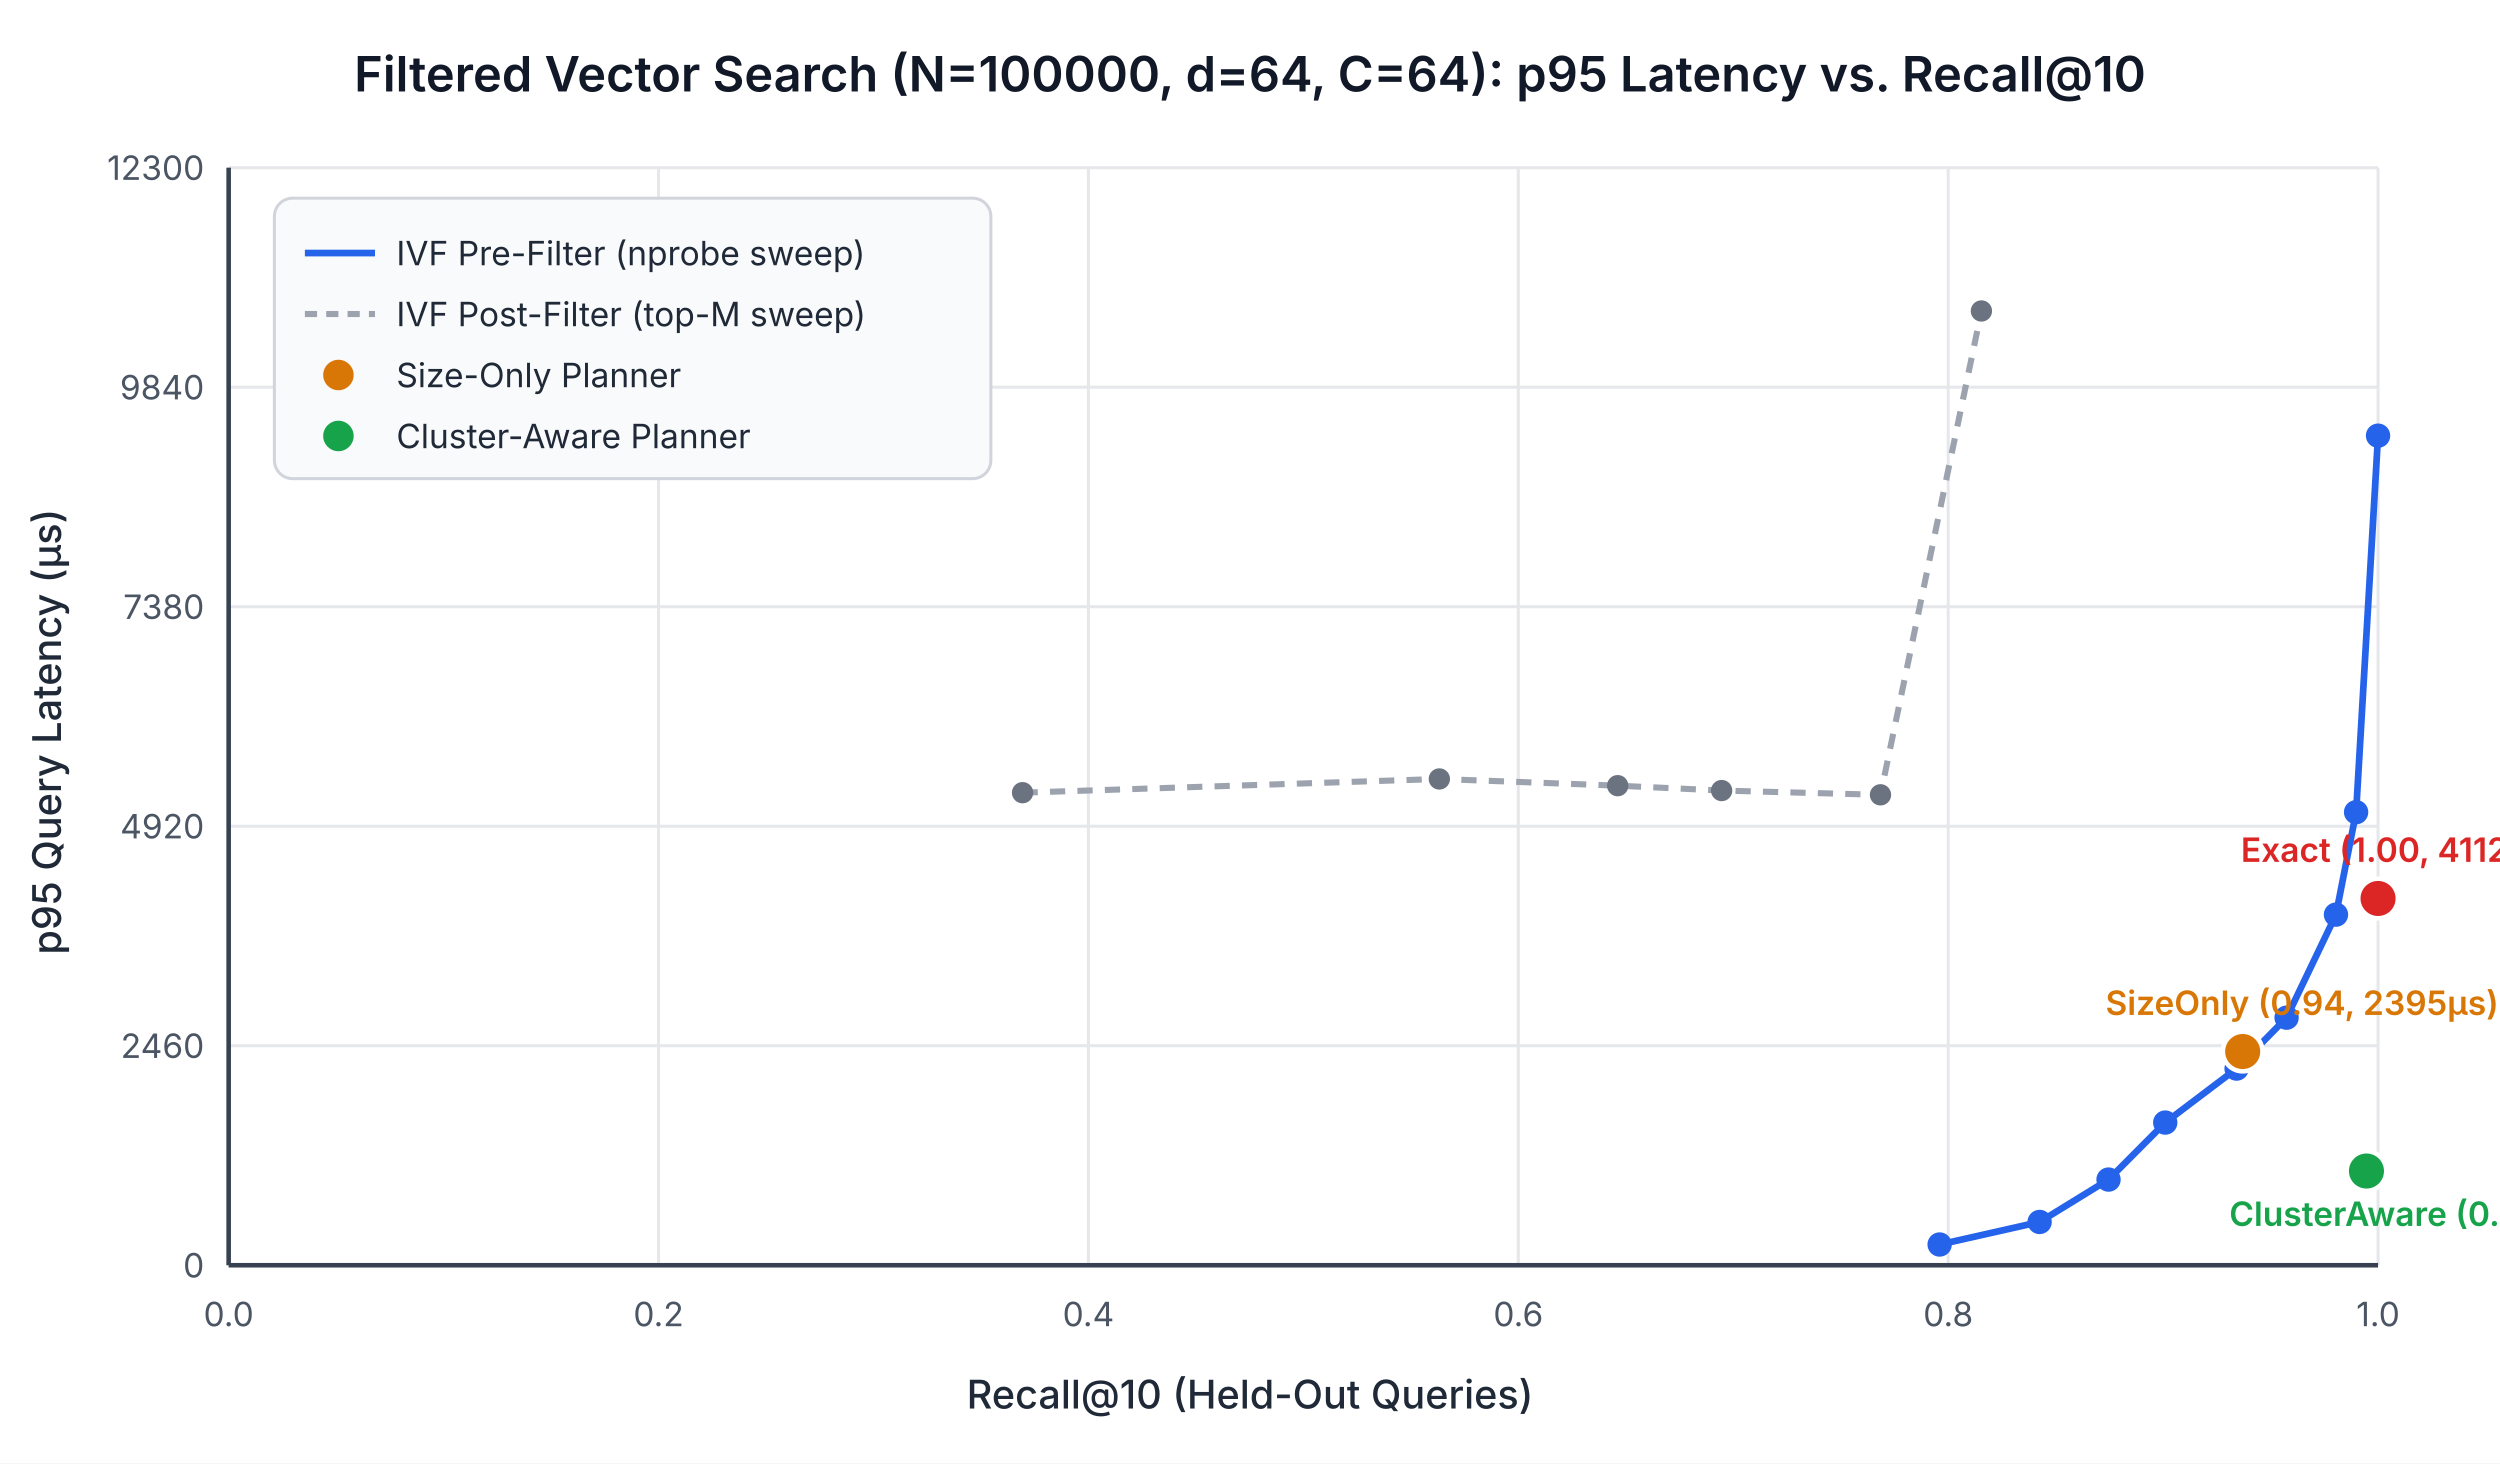
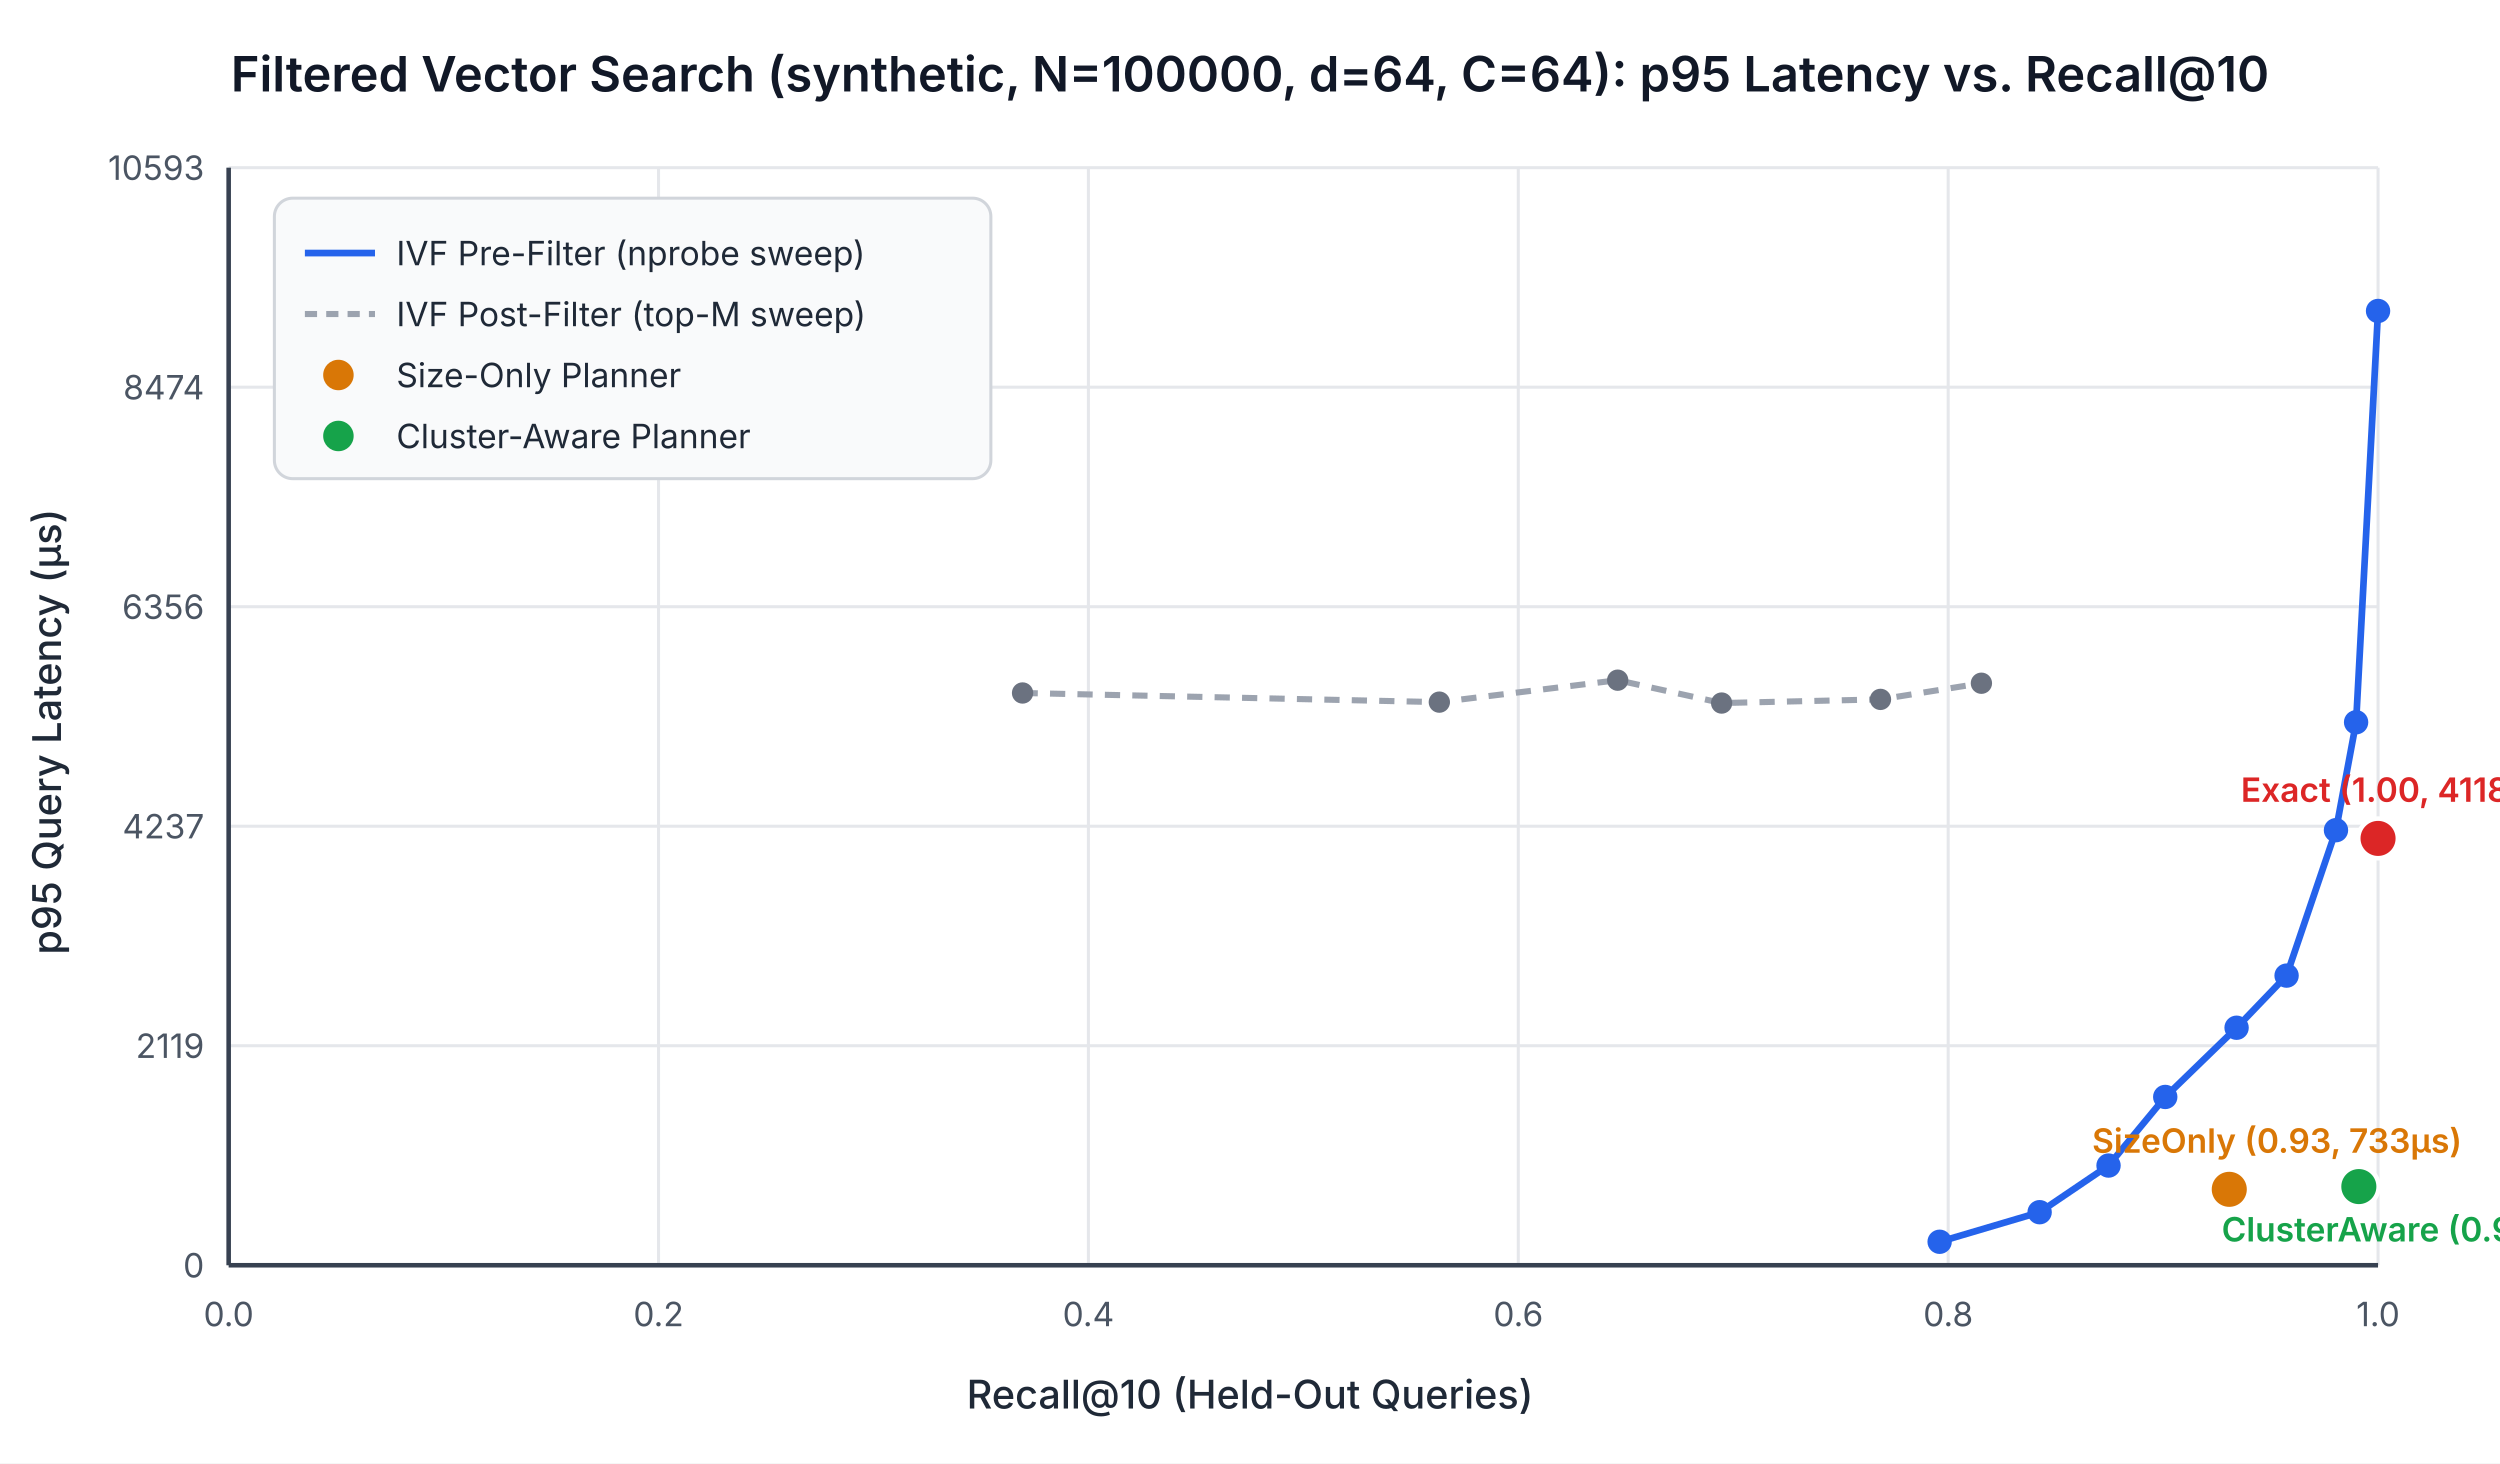
<svg xmlns="http://www.w3.org/2000/svg" viewBox="0 0 820 480" width="820" height="480" font-family="system-ui, -apple-system, sans-serif">
  <rect width="100%" height="100%" fill="#ffffff" />
-   <text x="410" y="30" text-anchor="middle" font-size="16" font-weight="600" fill="#111827">Filtered Vector Search (N=100000, d=64, C=64): p95 Latency vs. Recall@10</text>
+   <text x="410" y="30" text-anchor="middle" font-size="16" font-weight="600" fill="#111827">Filtered Vector Search (synthetic, N=100000, d=64, C=64): p95 Latency vs. Recall@10</text>
  <line x1="75.0" y1="55" x2="75.0" y2="415" stroke="#e5e7eb" stroke-width="1" />
  <text x="75.0" y="435" text-anchor="middle" font-size="11" fill="#4b5563">0.0</text>
  <line x1="216.0" y1="55" x2="216.0" y2="415" stroke="#e5e7eb" stroke-width="1" />
  <text x="216.0" y="435" text-anchor="middle" font-size="11" fill="#4b5563">0.2</text>
  <line x1="357.0" y1="55" x2="357.0" y2="415" stroke="#e5e7eb" stroke-width="1" />
  <text x="357.0" y="435" text-anchor="middle" font-size="11" fill="#4b5563">0.4</text>
  <line x1="498.0" y1="55" x2="498.0" y2="415" stroke="#e5e7eb" stroke-width="1" />
  <text x="498.0" y="435" text-anchor="middle" font-size="11" fill="#4b5563">0.6</text>
  <line x1="639.0" y1="55" x2="639.0" y2="415" stroke="#e5e7eb" stroke-width="1" />
  <text x="639.0" y="435" text-anchor="middle" font-size="11" fill="#4b5563">0.8</text>
  <line x1="780.0" y1="55" x2="780.0" y2="415" stroke="#e5e7eb" stroke-width="1" />
  <text x="780.0" y="435" text-anchor="middle" font-size="11" fill="#4b5563">1.0</text>
  <line x1="75" y1="415.0" x2="780" y2="415.0" stroke="#e5e7eb" stroke-width="1" />
  <text x="67" y="419.0" text-anchor="end" font-size="11" fill="#4b5563">0</text>
  <line x1="75" y1="343.0" x2="780" y2="343.0" stroke="#e5e7eb" stroke-width="1" />
-   <text x="67" y="347.0" text-anchor="end" font-size="11" fill="#4b5563">2460</text>
+   <text x="67" y="347.0" text-anchor="end" font-size="11" fill="#4b5563">2119</text>
  <line x1="75" y1="271.0" x2="780" y2="271.0" stroke="#e5e7eb" stroke-width="1" />
-   <text x="67" y="275.0" text-anchor="end" font-size="11" fill="#4b5563">4920</text>
+   <text x="67" y="275.0" text-anchor="end" font-size="11" fill="#4b5563">4237</text>
  <line x1="75" y1="199.0" x2="780" y2="199.0" stroke="#e5e7eb" stroke-width="1" />
-   <text x="67" y="203.0" text-anchor="end" font-size="11" fill="#4b5563">7380</text>
+   <text x="67" y="203.0" text-anchor="end" font-size="11" fill="#4b5563">6356</text>
  <line x1="75" y1="127.0" x2="780" y2="127.0" stroke="#e5e7eb" stroke-width="1" />
-   <text x="67" y="131.0" text-anchor="end" font-size="11" fill="#4b5563">9840</text>
+   <text x="67" y="131.0" text-anchor="end" font-size="11" fill="#4b5563">8474</text>
  <line x1="75" y1="55.0" x2="780" y2="55.0" stroke="#e5e7eb" stroke-width="1" />
-   <text x="67" y="59.0" text-anchor="end" font-size="11" fill="#4b5563">12300</text>
+   <text x="67" y="59.0" text-anchor="end" font-size="11" fill="#4b5563">10593</text>
  <line x1="75" y1="415" x2="780" y2="415" stroke="#374151" stroke-width="1.5" />
  <line x1="75" y1="55" x2="75" y2="415" stroke="#374151" stroke-width="1.5" />
  <text x="410" y="462" text-anchor="middle" font-size="13" font-weight="500" fill="#1f2937">Recall@10 (Held-Out Queries)</text>
  <text x="20" y="240" text-anchor="middle" font-size="13" font-weight="500" fill="#1f2937" transform="rotate(-90 20 240)">p95 Query Latency (µs)</text>
-   <polyline fill="none" stroke="#2563eb" stroke-width="2.2" points="636.2,408.2 669.0,400.8 691.6,386.9 710.2,368.2 733.6,350.5 750.0,333.8 766.2,300.0 772.8,266.4 780.0,142.9" />
-   <circle cx="636.2" cy="408.2" r="4" fill="#2563eb" />
-   <circle cx="669.0" cy="400.8" r="4" fill="#2563eb" />
-   <circle cx="691.6" cy="386.9" r="4" fill="#2563eb" />
-   <circle cx="710.2" cy="368.2" r="4" fill="#2563eb" />
-   <circle cx="733.6" cy="350.5" r="4" fill="#2563eb" />
-   <circle cx="750.0" cy="333.8" r="4" fill="#2563eb" />
-   <circle cx="766.2" cy="300.0" r="4" fill="#2563eb" />
-   <circle cx="772.8" cy="266.4" r="4" fill="#2563eb" />
-   <circle cx="780.0" cy="142.9" r="4" fill="#2563eb" />
-   <polyline fill="none" stroke="#9ca3af" stroke-width="2" stroke-dasharray="5,4" points="335.4,260.0 472.1,255.5 530.6,257.7 564.7,259.3 616.8,260.7 649.9,102.0" />
-   <circle cx="335.4" cy="260.0" r="3.5" fill="#6b7280" />
-   <circle cx="472.1" cy="255.5" r="3.5" fill="#6b7280" />
-   <circle cx="530.6" cy="257.7" r="3.5" fill="#6b7280" />
-   <circle cx="564.7" cy="259.3" r="3.5" fill="#6b7280" />
-   <circle cx="616.8" cy="260.7" r="3.5" fill="#6b7280" />
-   <circle cx="649.9" cy="102.0" r="3.5" fill="#6b7280" />
-   <circle cx="735.6" cy="344.9" r="6.5" fill="#d97706" stroke="#ffffff" stroke-width="1.5" />
-   <text x="690.6" y="332.9" font-size="11" font-weight="600" fill="#d97706">SizeOnly (0.94, 2395µs)</text>
-   <circle cx="776.2" cy="384.1" r="6.5" fill="#16a34a" stroke="#ffffff" stroke-width="1.5" />
-   <text x="731.2" y="402.1" font-size="11" font-weight="600" fill="#16a34a">ClusterAware (0.99, 1057µs)</text>
-   <circle cx="780.0" cy="294.7" r="6.5" fill="#dc2626" stroke="#ffffff" stroke-width="1.5" />
-   <text x="735.0" y="282.7" font-size="11" font-weight="600" fill="#dc2626">Exact (1.00, 4112µs)</text>
+   <polyline fill="none" stroke="#2563eb" stroke-width="2.2" points="636.2,407.3 669.0,397.6 691.6,382.3 710.2,359.8 733.6,337.1 750.0,320.0 766.2,272.3 772.8,236.9 780.0,102.0" />
+   <circle cx="636.2" cy="407.3" r="4" fill="#2563eb" />
+   <circle cx="669.0" cy="397.6" r="4" fill="#2563eb" />
+   <circle cx="691.6" cy="382.3" r="4" fill="#2563eb" />
+   <circle cx="710.2" cy="359.8" r="4" fill="#2563eb" />
+   <circle cx="733.6" cy="337.1" r="4" fill="#2563eb" />
+   <circle cx="750.0" cy="320.0" r="4" fill="#2563eb" />
+   <circle cx="766.2" cy="272.3" r="4" fill="#2563eb" />
+   <circle cx="772.8" cy="236.9" r="4" fill="#2563eb" />
+   <circle cx="780.0" cy="102.0" r="4" fill="#2563eb" />
+   <polyline fill="none" stroke="#9ca3af" stroke-width="2" stroke-dasharray="5,4" points="335.4,227.3 472.1,230.3 530.6,223.1 564.7,230.6 616.8,229.4 649.9,224.1" />
+   <circle cx="335.4" cy="227.3" r="3.5" fill="#6b7280" />
+   <circle cx="472.1" cy="230.3" r="3.5" fill="#6b7280" />
+   <circle cx="530.6" cy="223.1" r="3.5" fill="#6b7280" />
+   <circle cx="564.7" cy="230.6" r="3.5" fill="#6b7280" />
+   <circle cx="616.8" cy="229.4" r="3.5" fill="#6b7280" />
+   <circle cx="649.9" cy="224.1" r="3.5" fill="#6b7280" />
+   <circle cx="731.2" cy="390.1" r="6.5" fill="#d97706" stroke="#ffffff" stroke-width="1.5" />
+   <text x="686.2" y="378.1" font-size="11" font-weight="600" fill="#d97706">SizeOnly (0.93, 733µs)</text>
+   <circle cx="773.7" cy="389.2" r="6.5" fill="#16a34a" stroke="#ffffff" stroke-width="1.5" />
+   <text x="728.7" y="407.2" font-size="11" font-weight="600" fill="#16a34a">ClusterAware (0.99, 760µs)</text>
+   <circle cx="780.0" cy="275.0" r="6.5" fill="#dc2626" stroke="#ffffff" stroke-width="1.5" />
+   <text x="735.0" y="263.0" font-size="11" font-weight="600" fill="#dc2626">Exact (1.00, 4118µs)</text>
  <rect x="90" y="65" width="235" height="92" rx="6" fill="#f9fafb" stroke="#d1d5db" />
  <line x1="100" y1="83" x2="123" y2="83" stroke="#2563eb" stroke-width="2.2" />
  <text x="130" y="87" font-size="11" fill="#1f2937">IVF Pre-Filter (nprobe sweep)</text>
  <line x1="100" y1="103" x2="123" y2="103" stroke="#9ca3af" stroke-width="2" stroke-dasharray="4,3" />
  <text x="130" y="107" font-size="11" fill="#1f2937">IVF Post-Filter (top-M sweep)</text>
  <circle cx="111" cy="123" r="5" fill="#d97706" />
  <text x="130" y="127" font-size="11" fill="#1f2937">Size-Only Planner</text>
  <circle cx="111" cy="143" r="5" fill="#16a34a" />
  <text x="130" y="147" font-size="11" fill="#1f2937">Cluster-Aware Planner</text>
</svg>
